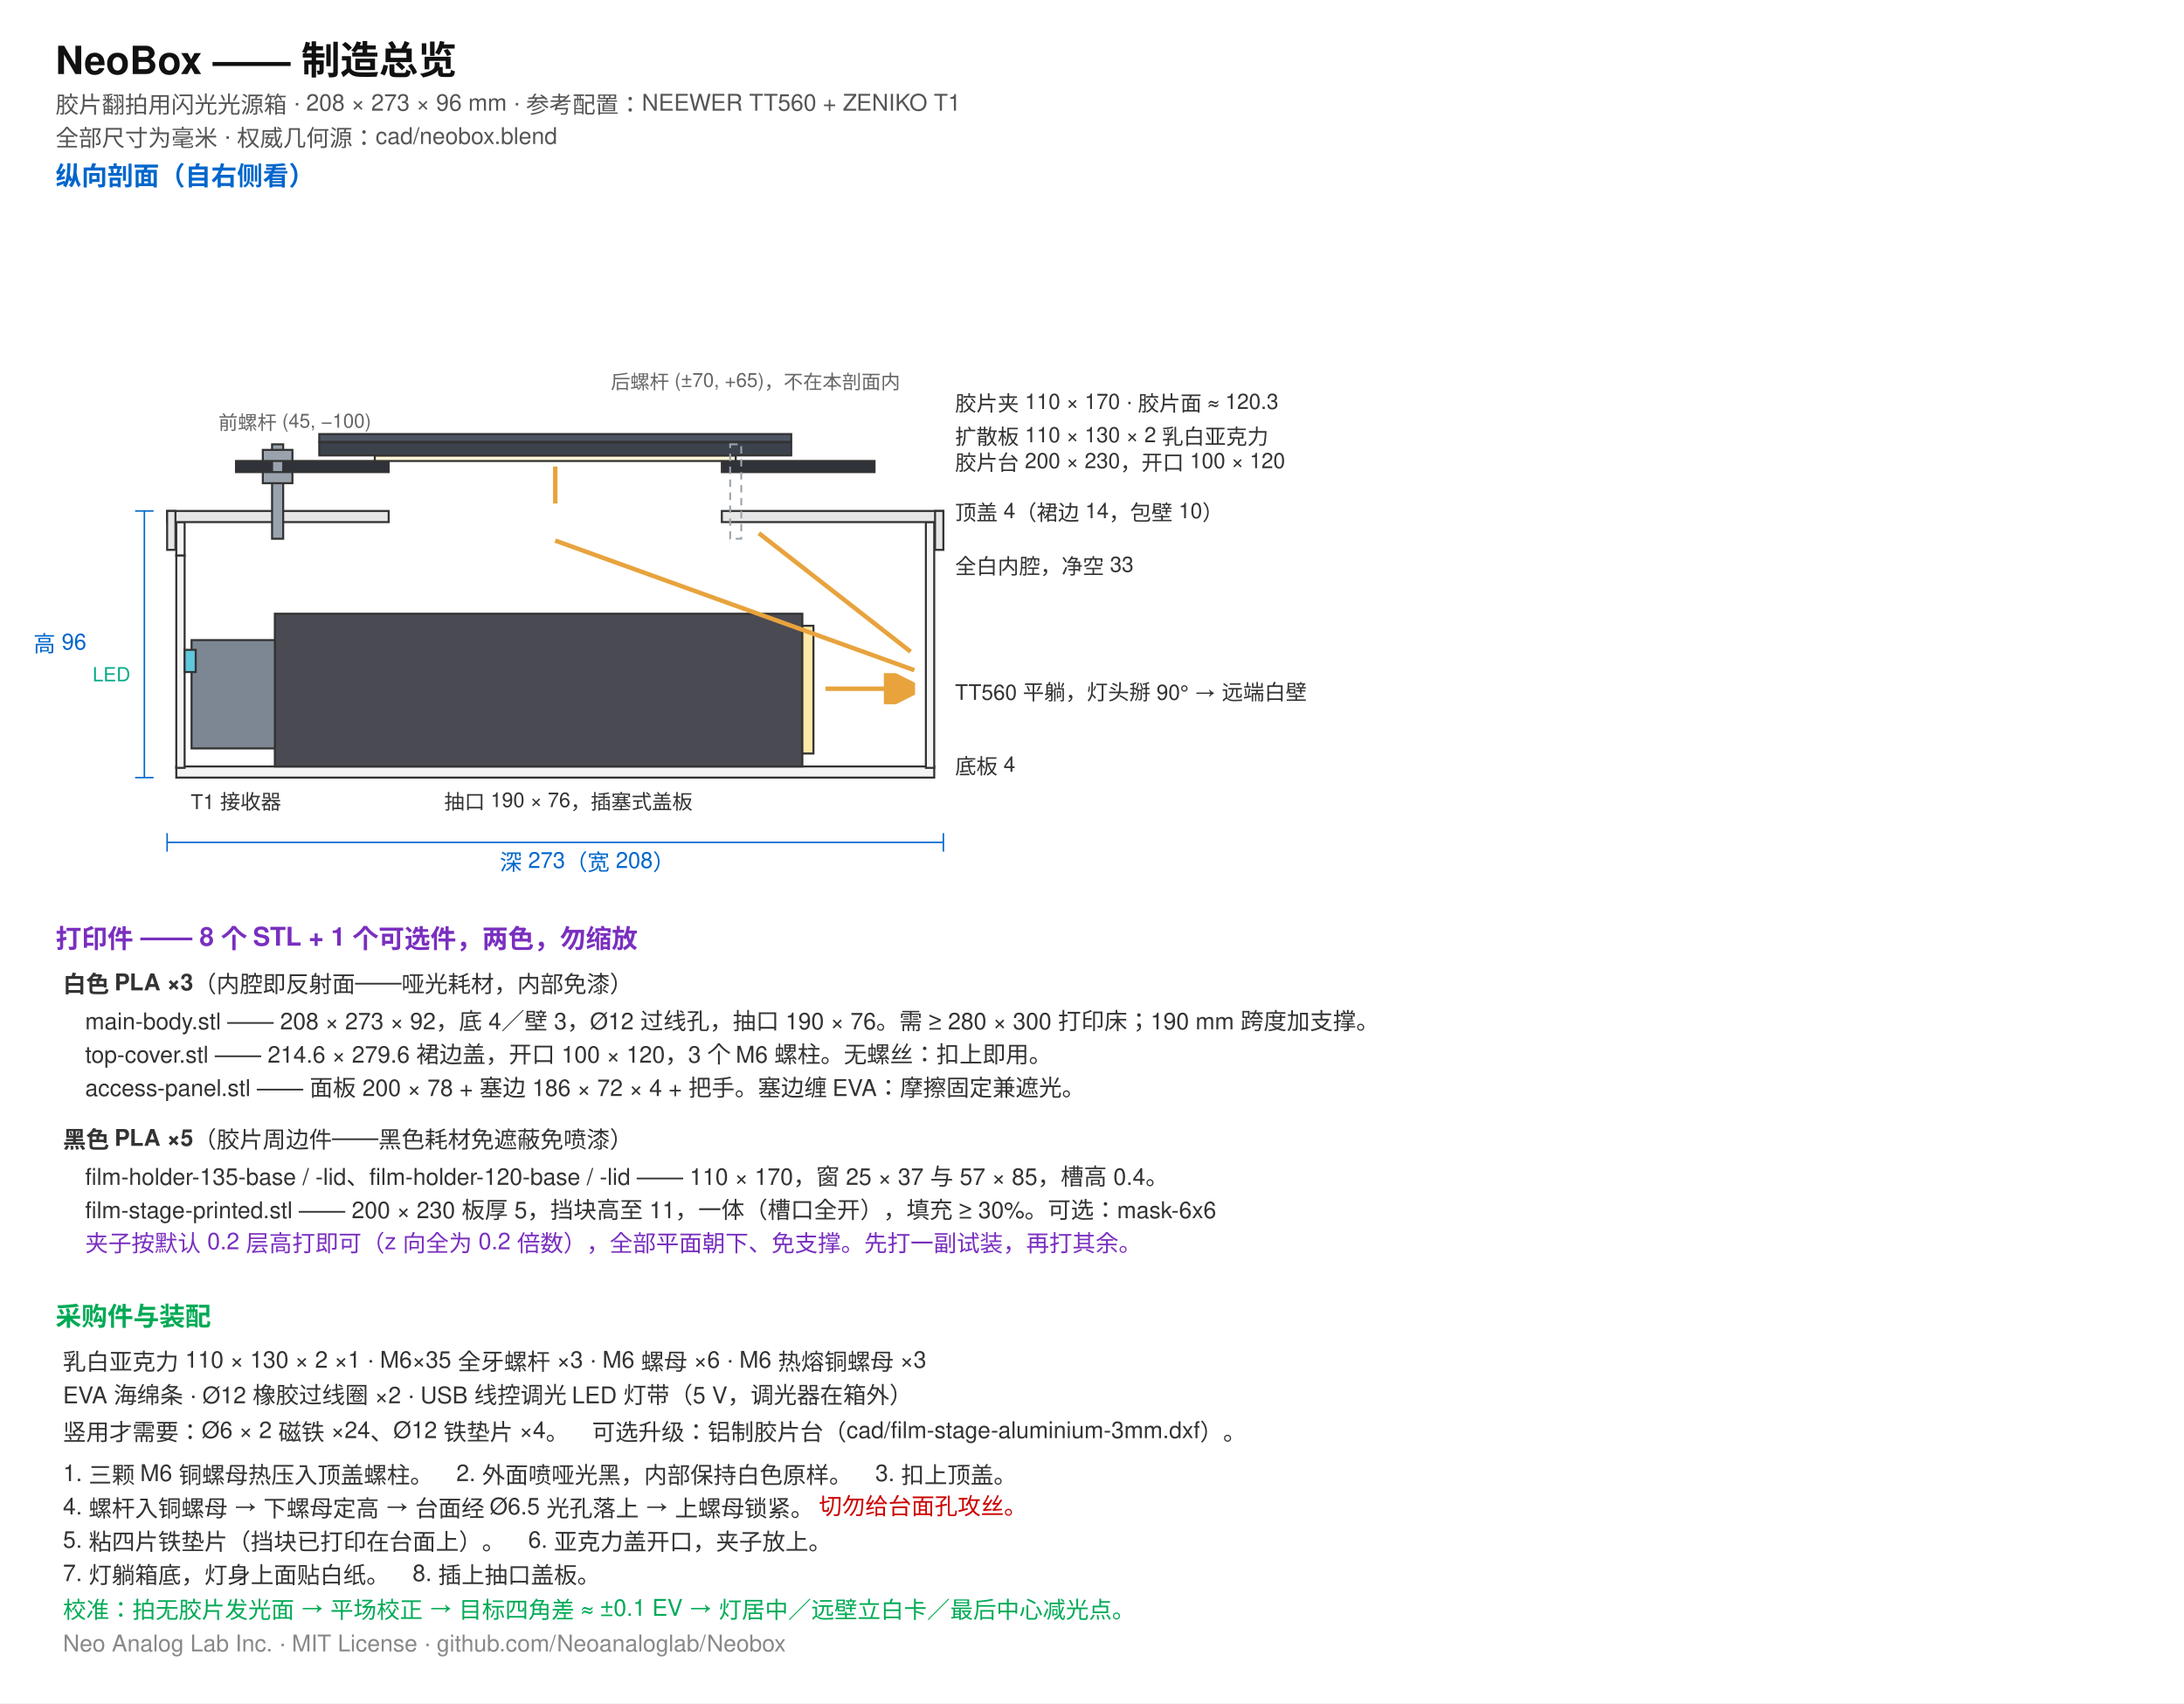
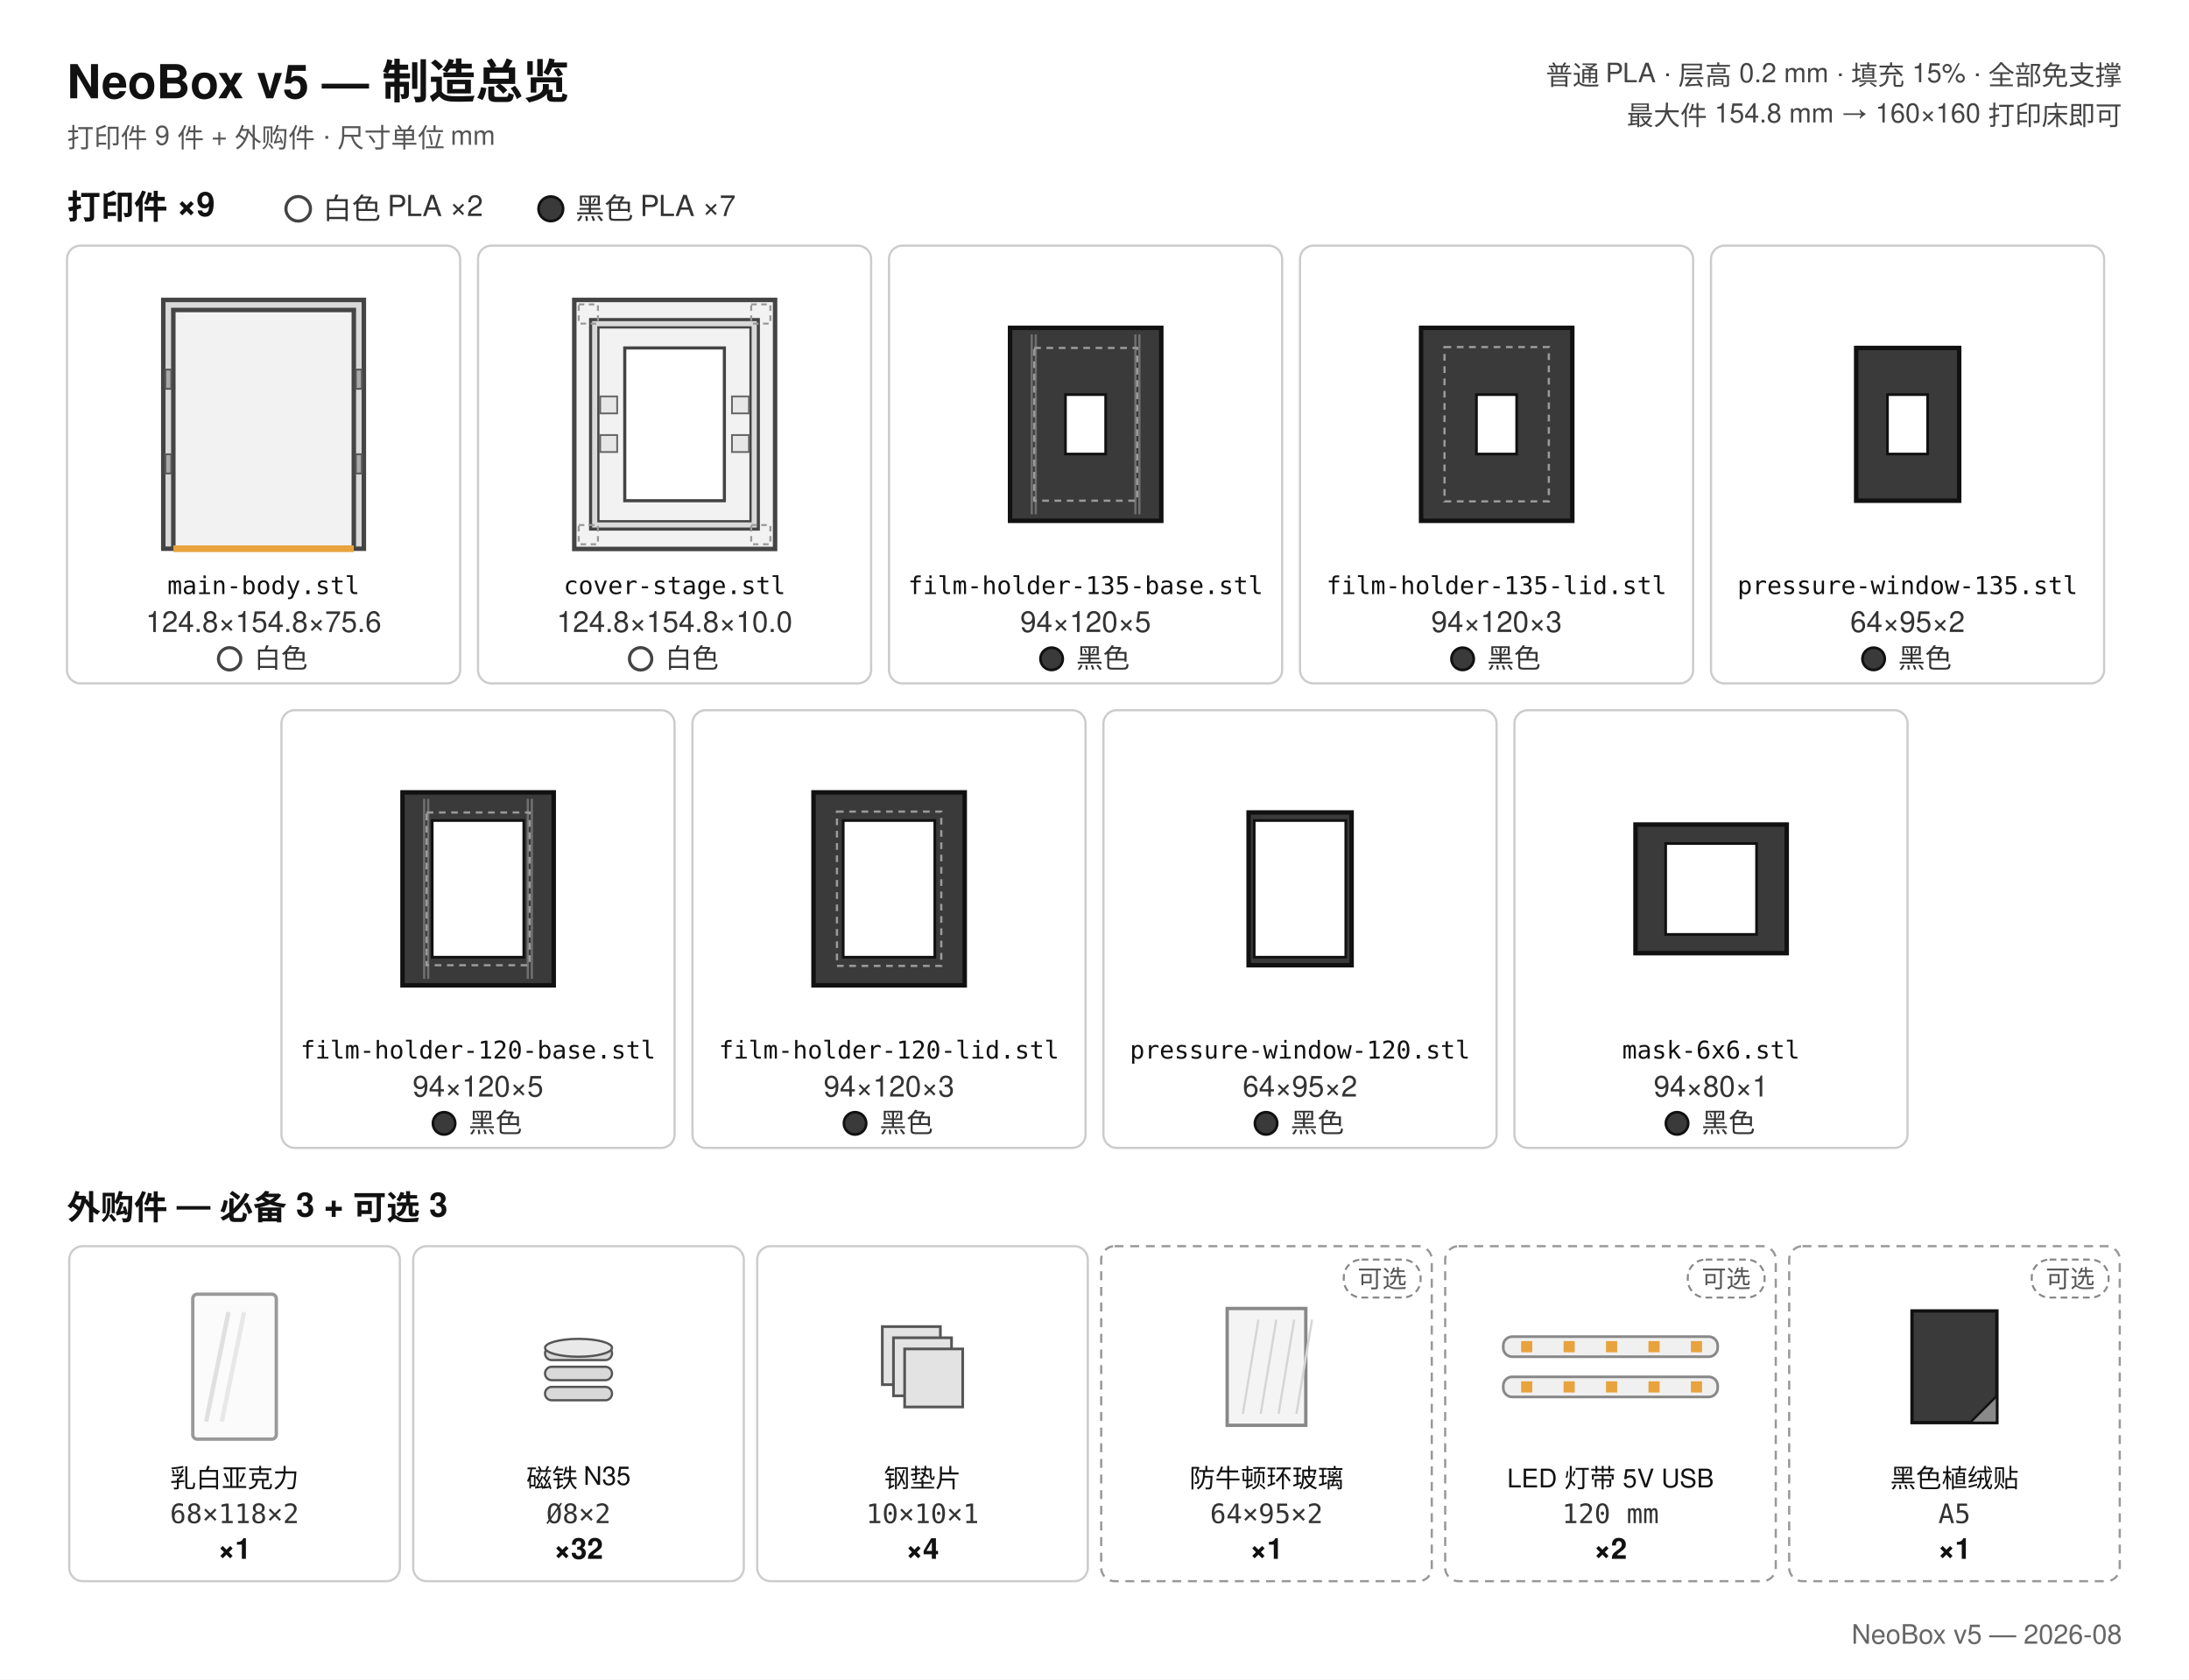
- <svg xmlns="http://www.w3.org/2000/svg" width="1180" height="920" viewBox="0 0 1180 920" font-family="Helvetica, Arial, sans-serif">
-   <rect width="1180" height="920" fill="#ffffff" />
-   <text x="30" y="40" font-size="21" font-weight="bold" fill="#111">NeoBox —— 制造总览</text>
-   <text x="30" y="61" font-size="12.5" fill="#555">胶片翻拍用闪光光源箱 · 208 × 273 × 96 mm · 参考配置：NEEWER TT560 + ZENIKO T1</text>
-   <text x="30" y="79" font-size="12.5" fill="#555">全部尺寸为毫米 · 权威几何源：cad/neobox.blend</text>
-   <text x="30" y="100" font-size="14" font-weight="bold" fill="#06c">纵向剖面（自右侧看）</text>
-   <g stroke="#333" stroke-width="1.1">
-     <rect x="95.25" y="414" width="409.5" height="6" fill="#f4f4f4" />
-     <rect x="500.25" y="282" width="4.5" height="132.75" fill="#f4f4f4" />
-     <rect x="95.25" y="300" width="4.5" height="114.75" fill="#f4f4f4" />
-     <rect x="95.25" y="282" width="4.5" height="18" fill="#f4f4f4" />
-     <rect x="90.3" y="276" width="119.7" height="6" fill="#e6e6e6" />
-     <rect x="390" y="276" width="119.7" height="6" fill="#e6e6e6" />
-     <rect x="90.3" y="276" width="4.5" height="21" fill="#e6e6e6" />
-     <rect x="505.2" y="276" width="4.5" height="21" fill="#e6e6e6" />
-     <rect x="148.5" y="331.5" width="285" height="82.5" fill="#4a4a52" />
-     <rect x="433.5" y="338" width="6" height="69" fill="#ffe9a8" />
-     <rect x="103.5" y="345.75" width="45" height="58.5" fill="#7d8794" />
-     <rect x="99.75" y="351" width="6" height="12" fill="#5ec8dd" />
-     <rect x="127.5" y="249" width="82.5" height="6" fill="#2f3238" />
-     <rect x="390" y="249" width="82.5" height="6" fill="#2f3238" />
-     <rect x="202.5" y="246" width="195" height="3" fill="#fff6d6" />
-     <rect x="172.5" y="238.95" width="255" height="7.05" fill="#3c424c" />
-     <rect x="172.5" y="234.45" width="255" height="4.2" fill="#4d5563" />
-     <rect x="147" y="240" width="6" height="51" fill="#9aa3ad" />
-     <rect x="142" y="255" width="16" height="6" fill="#9aa3ad" />
-     <rect x="142" y="243" width="16" height="6" fill="#9aa3ad" />
-   </g>
-   <g stroke="#9aa3ad" stroke-width="1" stroke-dasharray="4 3" fill="none">
-     <rect x="394.5" y="240" width="6" height="51" />
-   </g>
-   <g stroke="#e8a33d" stroke-width="2.4" fill="none" marker-end="url(#ar)">
-     <defs>
-       <marker id="ar" markerWidth="7" markerHeight="7" refX="6" refY="3.5" orient="auto">
-         <path d="M0,0 L7,3.5 L0,7 z" fill="#e8a33d" />
-       </marker>
-     </defs>
-     <path d="M446,372 L492,372" />
-     <path d="M494,362 L300,292" />
-     <path d="M492,352 L410,288" />
-     <path d="M300,272 L300,252" />
-   </g>
-   <g font-size="11.5" fill="#333">
-     <text x="516" y="418">底板 4</text>
-     <text x="516" y="378">TT560 平躺，灯头掰 90° → 远端白壁</text>
-     <text x="516" y="310">全白内腔，净空 33</text>
-     <text x="516" y="281">顶盖 4（裙边 14，包壁 10）</text>
-     <text x="516" y="254">胶片台 200 × 230，开口 100 × 120</text>
-     <text x="516" y="240">扩散板 110 × 130 × 2 乳白亚克力</text>
-     <text x="516" y="222">胶片夹 110 × 170 · 胶片面 ≈ 120.3</text>
-     <text x="103" y="437" font-size="11">T1 接收器</text>
-     <text x="240" y="437" font-size="11">抽口 190 × 76，插塞式盖板</text>
-     <text x="50" y="368" font-size="10.5" fill="#0a8">LED</text>
-     <text x="118" y="232" font-size="10.5" fill="#666">前螺杆 (45, −100)</text>
-     <text x="330" y="210" font-size="10.5" fill="#666">后螺杆 (±70, +65)，不在本剖面内</text>
-   </g>
-   <g stroke="#06c" stroke-width="0.8" fill="none">
-     <path d="M90.3,455 L509.7,455" />
-     <path d="M90.3,450 L90.3,460" />
-     <path d="M509.7,450 L509.7,460" />
-     <path d="M78,276 L78,420" />
-     <path d="M73,276 L83,276" />
-     <path d="M73,420 L83,420" />
-   </g>
-   <text x="270" y="470" font-size="12" fill="#06c">深 273（宽 208）</text>
-   <text x="18" y="352" font-size="12" fill="#06c">高 96</text>
-   <text x="30" y="512" font-size="14" font-weight="bold" fill="#7a2fbf">打印件 —— 8 个 STL + 1 个可选件，两色，勿缩放</text>
-   <g font-size="12.5" fill="#333">
-     <text x="34" y="536">
-       <tspan font-weight="bold">白色 PLA ×3</tspan>（内腔即反射面——哑光耗材，内部免漆）</text>
-     <text x="46" y="556">main-body.stl —— 208 × 273 × 92，底 4／壁 3，Ø12 过线孔，抽口 190 × 76。需 ≥ 280 × 300 打印床；190 mm 跨度加支撑。</text>
-     <text x="46" y="574">top-cover.stl —— 214.6 × 279.6 裙边盖，开口 100 × 120，3 个 M6 螺柱。无螺丝：扣上即用。</text>
-     <text x="46" y="592">access-panel.stl —— 面板 200 × 78 + 塞边 186 × 72 × 4 + 把手。塞边缠 EVA：摩擦固定兼遮光。</text>
-     <text x="34" y="620">
-       <tspan font-weight="bold">黑色 PLA ×5</tspan>（胶片周边件——黑色耗材免遮蔽免喷漆）</text>
-     <text x="46" y="640">film-holder-135-base / -lid、film-holder-120-base / -lid —— 110 × 170，窗 25 × 37 与 57 × 85，槽高 0.4。</text>
-     <text x="46" y="658">film-stage-printed.stl —— 200 × 230 板厚 5，挡块高至 11，一体（槽口全开），填充 ≥ 30%。可选：mask-6x6</text>
-     <text x="46" y="676" fill="#7a2fbf">夹子按默认 0.2 层高打即可（z 向全为 0.2 倍数），全部平面朝下、免支撑。先打一副试装，再打其余。</text>
-   </g>
-   <text x="30" y="716" font-size="14" font-weight="bold" fill="#0a5">采购件与装配</text>
-   <g font-size="12.5" fill="#333">
-     <text x="34" y="740">乳白亚克力 110 × 130 × 2 ×1 · M6×35 全牙螺杆 ×3 · M6 螺母 ×6 · M6 热熔铜螺母 ×3</text>
-     <text x="34" y="758">EVA 海绵条 · Ø12 橡胶过线圈 ×2 · USB 线控调光 LED 灯带（5 V，调光器在箱外）</text>
-     <text x="34" y="778">竖用才需要：Ø6 × 2 磁铁 ×24、Ø12 铁垫片 ×4。　可选升级：铝制胶片台（cad/film-stage-aluminium-3mm.dxf）。</text>
-     <text x="34" y="800">1. 三颗 M6 铜螺母热压入顶盖螺柱。　2. 外面喷哑光黑，内部保持白色原样。　3. 扣上顶盖。</text>
-     <text x="34" y="818">4. 螺杆入铜螺母 → 下螺母定高 → 台面经 Ø6.5 光孔落上 → 上螺母锁紧。 <tspan fill="#c00">切勿给台面孔攻丝。</tspan>
-     </text>
-     <text x="34" y="836">5. 粘四片铁垫片（挡块已打印在台面上）。　6. 亚克力盖开口，夹子放上。</text>
-     <text x="34" y="854">7. 灯躺箱底，灯身上面贴白纸。　8. 插上抽口盖板。</text>
-     <text x="34" y="874" fill="#0a5">校准：拍无胶片发光面 → 平场校正 → 目标四角差 ≈ ±0.1 EV → 灯居中／远壁立白卡／最后中心减光点。</text>
-     <text x="34" y="892" fill="#888">Neo Analog Lab Inc. · MIT License · github.com/Neoanaloglab/Neobox</text>
-   </g>
+ <svg xmlns="http://www.w3.org/2000/svg" width="980" height="752" viewBox="0 0 980 752">
+   <rect x="0.0" y="0.0" width="980.0" height="752.0" fill="#fff" />
+   <text x="30.0" y="44.0" font-family="Helvetica, Arial, sans-serif" font-size="21" fill="#111" text-anchor="start" font-weight="bold">NeoBox v5 — 制造总览</text>
+   <text x="30.0" y="66.0" font-family="Helvetica, Arial, sans-serif" font-size="12" fill="#555" text-anchor="start">打印件 9 件 + 外购件 · 尺寸单位 mm</text>
+   <text x="950.0" y="38.0" font-family="Helvetica, Arial, sans-serif" font-size="12" fill="#444" text-anchor="end">普通 PLA · 层高 0.2 mm · 填充 15% · 全部免支撑</text>
+   <text x="950.0" y="56.0" font-family="Helvetica, Arial, sans-serif" font-size="12" fill="#444" text-anchor="end">最大件 154.8 mm → 160×160 打印床即可</text>
+   <text x="30.0" y="98.0" font-family="Helvetica, Arial, sans-serif" font-size="15" fill="#111" text-anchor="start" font-weight="bold">打印件 ×9</text>
+   <circle cx="133.5" cy="93.5" r="5.5" fill="#fff" stroke="#444" stroke-width="1.4" />
+   <text x="144.5" y="98.0" font-family="Helvetica, Arial, sans-serif" font-size="13" fill="#333" text-anchor="start">白色 PLA ×2</text>
+   <circle cx="246.6" cy="93.5" r="5.5" fill="#3a3a3a" stroke="#111" stroke-width="1.2" />
+   <text x="257.6" y="98.0" font-family="Helvetica, Arial, sans-serif" font-size="13" fill="#333" text-anchor="start">黑色 PLA ×7</text>
+   <rect x="30.0" y="110.0" width="176.0" height="196.0" fill="#fff" stroke="#ccc" stroke-width="1" rx="6" />
+   <rect x="73.1" y="134.3" width="89.9" height="111.5" fill="#f2f2f2" stroke="#444" stroke-width="1" />
+   <path d="M 73.1 245.7 L 73.1 134.3 L 162.9 134.3 L 162.9 245.7 L 158.4 245.7 L 158.4 138.8 L 77.6 138.8 L 77.6 245.7 Z" fill="#d9d9d9" stroke="#444" stroke-width="2" />
+   <rect x="74.0" y="165.5" width="2.7" height="8.6" fill="#a8a8a8" stroke="#555" stroke-width="0.8" />
+   <rect x="159.3" y="165.5" width="2.7" height="8.6" fill="#a8a8a8" stroke="#555" stroke-width="0.8" />
+   <rect x="74.0" y="203.4" width="2.7" height="8.6" fill="#a8a8a8" stroke="#555" stroke-width="0.8" />
+   <rect x="159.3" y="203.4" width="2.7" height="8.6" fill="#a8a8a8" stroke="#555" stroke-width="0.8" />
+   <line x1="77.6" y1="245.7" x2="158.4" y2="245.7" stroke="#e8a33d" stroke-width="3" />
+   <text x="118.0" y="266.0" font-family="Menlo, Consolas, monospace" font-size="11" fill="#111" text-anchor="middle">main-body.stl</text>
+   <text x="118.0" y="283.0" font-family="Helvetica, Arial, sans-serif" font-size="13" fill="#333" text-anchor="middle">124.8×154.8×75.6</text>
+   <circle cx="102.8" cy="295.0" r="5" fill="#fff" stroke="#444" stroke-width="1.4" />
+   <text x="113.8" y="299.0" font-family="Helvetica, Arial, sans-serif" font-size="12" fill="#333" text-anchor="start">白色</text>
+   <rect x="214.0" y="110.0" width="176.0" height="196.0" fill="#fff" stroke="#ccc" stroke-width="1" rx="6" />
+   <rect x="257.1" y="134.3" width="89.9" height="111.5" fill="#f2f2f2" stroke="#444" stroke-width="2" />
+   <rect x="264.4" y="143.1" width="75.1" height="93.8" fill="#d9d9d9" stroke="#444" stroke-width="1.4" />
+   <rect x="267.9" y="146.6" width="68.1" height="86.8" fill="#f2f2f2" stroke="#444" stroke-width="1" />
+   <rect x="279.7" y="155.8" width="44.6" height="68.4" fill="#fff" stroke="#444" stroke-width="1.4" />
+   <rect x="268.7" y="177.5" width="7.6" height="7.6" fill="#e6e6e6" stroke="#666" stroke-width="0.8" />
+   <rect x="268.7" y="194.8" width="7.6" height="7.6" fill="#e6e6e6" stroke="#666" stroke-width="0.8" />
+   <rect x="327.7" y="177.5" width="7.6" height="7.6" fill="#e6e6e6" stroke="#666" stroke-width="0.8" />
+   <rect x="327.7" y="194.8" width="7.6" height="7.6" fill="#e6e6e6" stroke="#666" stroke-width="0.8" />
+   <rect x="259.1" y="136.3" width="8.6" height="8.6" fill="none" stroke="#999" stroke-width="0.9" stroke-dasharray="2.5,2" />
+   <rect x="259.1" y="235.1" width="8.6" height="8.6" fill="none" stroke="#999" stroke-width="0.9" stroke-dasharray="2.5,2" />
+   <rect x="336.3" y="136.3" width="8.6" height="8.6" fill="none" stroke="#999" stroke-width="0.9" stroke-dasharray="2.5,2" />
+   <rect x="336.3" y="235.1" width="8.6" height="8.6" fill="none" stroke="#999" stroke-width="0.9" stroke-dasharray="2.5,2" />
+   <text x="302.0" y="266.0" font-family="Menlo, Consolas, monospace" font-size="11" fill="#111" text-anchor="middle">cover-stage.stl</text>
+   <text x="302.0" y="283.0" font-family="Helvetica, Arial, sans-serif" font-size="13" fill="#333" text-anchor="middle">124.8×154.8×10.0</text>
+   <circle cx="286.8" cy="295.0" r="5" fill="#fff" stroke="#444" stroke-width="1.4" />
+   <text x="297.8" y="299.0" font-family="Helvetica, Arial, sans-serif" font-size="12" fill="#333" text-anchor="start">白色</text>
+   <rect x="398.0" y="110.0" width="176.0" height="196.0" fill="#fff" stroke="#ccc" stroke-width="1" rx="6" />
+   <rect x="452.2" y="146.8" width="67.7" height="86.4" fill="#3a3a3a" stroke="#111" stroke-width="2" />
+   <line x1="463.7" y1="149.7" x2="463.7" y2="230.3" stroke="#6f6f6f" stroke-width="1" />
+   <line x1="461.9" y1="149.7" x2="461.9" y2="230.3" stroke="#6f6f6f" stroke-width="1" />
+   <line x1="508.3" y1="149.7" x2="508.3" y2="230.3" stroke="#6f6f6f" stroke-width="1" />
+   <line x1="510.1" y1="149.7" x2="510.1" y2="230.3" stroke="#6f6f6f" stroke-width="1" />
+   <rect x="463.0" y="155.8" width="46.1" height="68.4" fill="none" stroke="#9a9a9a" stroke-width="1" stroke-dasharray="3,2.5" />
+   <rect x="477.0" y="176.7" width="18.0" height="26.6" fill="#fff" stroke="#111" stroke-width="1.2" />
+   <text x="486.0" y="266.0" font-family="Menlo, Consolas, monospace" font-size="11" fill="#111" text-anchor="middle">film-holder-135-base.stl</text>
+   <text x="486.0" y="283.0" font-family="Helvetica, Arial, sans-serif" font-size="13" fill="#333" text-anchor="middle">94×120×5</text>
+   <circle cx="470.8" cy="295.0" r="5" fill="#3a3a3a" stroke="#111" stroke-width="1.2" />
+   <text x="481.8" y="299.0" font-family="Helvetica, Arial, sans-serif" font-size="12" fill="#333" text-anchor="start">黑色</text>
+   <rect x="582.0" y="110.0" width="176.0" height="196.0" fill="#fff" stroke="#ccc" stroke-width="1" rx="6" />
+   <rect x="636.2" y="146.8" width="67.7" height="86.4" fill="#3a3a3a" stroke="#111" stroke-width="2" />
+   <rect x="646.7" y="155.4" width="46.7" height="69.1" fill="none" stroke="#9a9a9a" stroke-width="1" stroke-dasharray="3,2.5" />
+   <rect x="661.0" y="176.7" width="18.0" height="26.6" fill="#fff" stroke="#111" stroke-width="1.2" />
+   <text x="670.0" y="266.0" font-family="Menlo, Consolas, monospace" font-size="11" fill="#111" text-anchor="middle">film-holder-135-lid.stl</text>
+   <text x="670.0" y="283.0" font-family="Helvetica, Arial, sans-serif" font-size="13" fill="#333" text-anchor="middle">94×120×3</text>
+   <circle cx="654.8" cy="295.0" r="5" fill="#3a3a3a" stroke="#111" stroke-width="1.2" />
+   <text x="665.8" y="299.0" font-family="Helvetica, Arial, sans-serif" font-size="12" fill="#333" text-anchor="start">黑色</text>
+   <rect x="766.0" y="110.0" width="176.0" height="196.0" fill="#fff" stroke="#ccc" stroke-width="1" rx="6" />
+   <rect x="831.0" y="155.8" width="46.1" height="68.4" fill="#3a3a3a" stroke="#111" stroke-width="2" />
+   <rect x="845.0" y="176.7" width="18.0" height="26.6" fill="#fff" stroke="#111" stroke-width="1.2" />
+   <text x="854.0" y="266.0" font-family="Menlo, Consolas, monospace" font-size="11" fill="#111" text-anchor="middle">pressure-window-135.stl</text>
+   <text x="854.0" y="283.0" font-family="Helvetica, Arial, sans-serif" font-size="13" fill="#333" text-anchor="middle">64×95×2</text>
+   <circle cx="838.8" cy="295.0" r="5" fill="#3a3a3a" stroke="#111" stroke-width="1.2" />
+   <text x="849.8" y="299.0" font-family="Helvetica, Arial, sans-serif" font-size="12" fill="#333" text-anchor="start">黑色</text>
+   <rect x="126.0" y="318.0" width="176.0" height="196.0" fill="#fff" stroke="#ccc" stroke-width="1" rx="6" />
+   <rect x="180.2" y="354.8" width="67.7" height="86.4" fill="#3a3a3a" stroke="#111" stroke-width="2" />
+   <line x1="191.7" y1="357.7" x2="191.7" y2="438.3" stroke="#6f6f6f" stroke-width="1" />
+   <line x1="189.9" y1="357.7" x2="189.9" y2="438.3" stroke="#6f6f6f" stroke-width="1" />
+   <line x1="236.3" y1="357.7" x2="236.3" y2="438.3" stroke="#6f6f6f" stroke-width="1" />
+   <line x1="238.1" y1="357.7" x2="238.1" y2="438.3" stroke="#6f6f6f" stroke-width="1" />
+   <rect x="191.0" y="363.8" width="46.1" height="68.4" fill="none" stroke="#9a9a9a" stroke-width="1" stroke-dasharray="3,2.5" />
+   <rect x="193.5" y="367.4" width="41.0" height="61.2" fill="#fff" stroke="#111" stroke-width="1.2" />
+   <text x="214.0" y="474.0" font-family="Menlo, Consolas, monospace" font-size="11" fill="#111" text-anchor="middle">film-holder-120-base.stl</text>
+   <text x="214.0" y="491.0" font-family="Helvetica, Arial, sans-serif" font-size="13" fill="#333" text-anchor="middle">94×120×5</text>
+   <circle cx="198.8" cy="503.0" r="5" fill="#3a3a3a" stroke="#111" stroke-width="1.2" />
+   <text x="209.8" y="507.0" font-family="Helvetica, Arial, sans-serif" font-size="12" fill="#333" text-anchor="start">黑色</text>
+   <rect x="310.0" y="318.0" width="176.0" height="196.0" fill="#fff" stroke="#ccc" stroke-width="1" rx="6" />
+   <rect x="364.2" y="354.8" width="67.7" height="86.4" fill="#3a3a3a" stroke="#111" stroke-width="2" />
+   <rect x="374.7" y="363.4" width="46.7" height="69.1" fill="none" stroke="#9a9a9a" stroke-width="1" stroke-dasharray="3,2.5" />
+   <rect x="377.5" y="367.4" width="41.0" height="61.2" fill="#fff" stroke="#111" stroke-width="1.2" />
+   <text x="398.0" y="474.0" font-family="Menlo, Consolas, monospace" font-size="11" fill="#111" text-anchor="middle">film-holder-120-lid.stl</text>
+   <text x="398.0" y="491.0" font-family="Helvetica, Arial, sans-serif" font-size="13" fill="#333" text-anchor="middle">94×120×3</text>
+   <circle cx="382.8" cy="503.0" r="5" fill="#3a3a3a" stroke="#111" stroke-width="1.2" />
+   <text x="393.8" y="507.0" font-family="Helvetica, Arial, sans-serif" font-size="12" fill="#333" text-anchor="start">黑色</text>
+   <rect x="494.0" y="318.0" width="176.0" height="196.0" fill="#fff" stroke="#ccc" stroke-width="1" rx="6" />
+   <rect x="559.0" y="363.8" width="46.1" height="68.4" fill="#3a3a3a" stroke="#111" stroke-width="2" />
+   <rect x="561.5" y="367.4" width="41.0" height="61.2" fill="#fff" stroke="#111" stroke-width="1.2" />
+   <text x="582.0" y="474.0" font-family="Menlo, Consolas, monospace" font-size="11" fill="#111" text-anchor="middle">pressure-window-120.stl</text>
+   <text x="582.0" y="491.0" font-family="Helvetica, Arial, sans-serif" font-size="13" fill="#333" text-anchor="middle">64×95×2</text>
+   <circle cx="566.8" cy="503.0" r="5" fill="#3a3a3a" stroke="#111" stroke-width="1.2" />
+   <text x="577.8" y="507.0" font-family="Helvetica, Arial, sans-serif" font-size="12" fill="#333" text-anchor="start">黑色</text>
+   <rect x="678.0" y="318.0" width="176.0" height="196.0" fill="#fff" stroke="#ccc" stroke-width="1" rx="6" />
+   <rect x="732.2" y="369.2" width="67.7" height="57.6" fill="#3a3a3a" stroke="#111" stroke-width="2" />
+   <rect x="745.7" y="377.7" width="40.7" height="40.7" fill="#fff" stroke="#111" stroke-width="1.2" />
+   <text x="766.0" y="474.0" font-family="Menlo, Consolas, monospace" font-size="11" fill="#111" text-anchor="middle">mask-6x6.stl</text>
+   <text x="766.0" y="491.0" font-family="Helvetica, Arial, sans-serif" font-size="13" fill="#333" text-anchor="middle">94×80×1</text>
+   <circle cx="750.8" cy="503.0" r="5" fill="#3a3a3a" stroke="#111" stroke-width="1.2" />
+   <text x="761.8" y="507.0" font-family="Helvetica, Arial, sans-serif" font-size="12" fill="#333" text-anchor="start">黑色</text>
+   <text x="30.0" y="546.0" font-family="Helvetica, Arial, sans-serif" font-size="15" fill="#111" text-anchor="start" font-weight="bold">外购件 — 必备 3 + 可选 3</text>
+   <rect x="31.0" y="558.0" width="148.0" height="150.0" fill="#fff" stroke="#ccc" stroke-width="1" rx="6" />
+   <rect x="86.3" y="579.5" width="37.4" height="64.9" fill="#fbfbfb" stroke="#999" stroke-width="1.5" rx="2" />
+   <line x1="92.3" y1="636.5" x2="102.3" y2="587.5" stroke="#e0e0e0" stroke-width="2" />
+   <line x1="99.3" y1="636.5" x2="109.3" y2="587.5" stroke="#e8e8e8" stroke-width="2" />
+   <text x="105.0" y="666.0" font-family="Helvetica, Arial, sans-serif" font-size="11.5" fill="#111" text-anchor="middle">乳白亚克力</text>
+   <text x="105.0" y="682.0" font-family="Menlo, Consolas, monospace" font-size="12" fill="#333" text-anchor="middle">68×118×2</text>
+   <text x="105.0" y="698.0" font-family="Helvetica, Arial, sans-serif" font-size="13" fill="#111" text-anchor="middle" font-weight="bold">×1</text>
+   <rect x="185.0" y="558.0" width="148.0" height="150.0" fill="#fff" stroke="#ccc" stroke-width="1" rx="6" />
+   <rect x="244.0" y="621.0" width="30.0" height="6.0" fill="#d9d9d9" stroke="#555" stroke-width="1" rx="3" />
+   <rect x="244.0" y="612.0" width="30.0" height="6.0" fill="#d9d9d9" stroke="#555" stroke-width="1" rx="3" />
+   <rect x="244.0" y="603.0" width="30.0" height="6.0" fill="#d9d9d9" stroke="#555" stroke-width="1" rx="3" />
+   <ellipse cx="259.0" cy="603.5" rx="15" ry="4" fill="#e9e9e9" stroke="#555" stroke-width="1" />
+   <text x="259.0" y="666.0" font-family="Helvetica, Arial, sans-serif" font-size="11.5" fill="#111" text-anchor="middle">磁铁 N35</text>
+   <text x="259.0" y="682.0" font-family="Menlo, Consolas, monospace" font-size="12" fill="#333" text-anchor="middle">Ø8×2</text>
+   <text x="259.0" y="698.0" font-family="Helvetica, Arial, sans-serif" font-size="13" fill="#111" text-anchor="middle" font-weight="bold">×32</text>
+   <rect x="339.0" y="558.0" width="148.0" height="150.0" fill="#fff" stroke="#ccc" stroke-width="1" rx="6" />
+   <rect x="395.0" y="594.0" width="26.0" height="26.0" fill="#e3e3e3" stroke="#555" stroke-width="1.2" />
+   <rect x="400.0" y="599.0" width="26.0" height="26.0" fill="#e3e3e3" stroke="#555" stroke-width="1.2" />
+   <rect x="405.0" y="604.0" width="26.0" height="26.0" fill="#e3e3e3" stroke="#555" stroke-width="1.2" />
+   <text x="413.0" y="666.0" font-family="Helvetica, Arial, sans-serif" font-size="11.5" fill="#111" text-anchor="middle">钢垫片</text>
+   <text x="413.0" y="682.0" font-family="Menlo, Consolas, monospace" font-size="12" fill="#333" text-anchor="middle">10×10×1</text>
+   <text x="413.0" y="698.0" font-family="Helvetica, Arial, sans-serif" font-size="13" fill="#111" text-anchor="middle" font-weight="bold">×4</text>
+   <rect x="493.0" y="558.0" width="148.0" height="150.0" fill="#fff" stroke="#999" stroke-width="1" stroke-dasharray="4,3" rx="6" />
+   <rect x="549.4" y="585.9" width="35.2" height="52.3" fill="#f4f4f4" stroke="#888" stroke-width="1.5" />
+   <line x1="556.4" y1="633.1" x2="563.4" y2="590.9" stroke="#d5d5d5" stroke-width="1" />
+   <line x1="564.4" y1="633.1" x2="571.4" y2="590.9" stroke="#d5d5d5" stroke-width="1" />
+   <line x1="572.4" y1="633.1" x2="579.4" y2="590.9" stroke="#d5d5d5" stroke-width="1" />
+   <line x1="580.4" y1="633.1" x2="587.4" y2="590.9" stroke="#d5d5d5" stroke-width="1" />
+   <rect x="601.6" y="564.0" width="34.4" height="17.0" fill="#fff" stroke="#888" stroke-width="0.9" stroke-dasharray="3,2" rx="8" />
+   <text x="618.8" y="576.5" font-family="Helvetica, Arial, sans-serif" font-size="11" fill="#555" text-anchor="middle">可选</text>
+   <text x="567.0" y="666.0" font-family="Helvetica, Arial, sans-serif" font-size="11.5" fill="#111" text-anchor="middle">防牛顿环玻璃</text>
+   <text x="567.0" y="682.0" font-family="Menlo, Consolas, monospace" font-size="12" fill="#333" text-anchor="middle">64×95×2</text>
+   <text x="567.0" y="698.0" font-family="Helvetica, Arial, sans-serif" font-size="13" fill="#111" text-anchor="middle" font-weight="bold">×1</text>
+   <rect x="647.0" y="558.0" width="148.0" height="150.0" fill="#fff" stroke="#999" stroke-width="1" stroke-dasharray="4,3" rx="6" />
+   <rect x="673.0" y="598.5" width="96.0" height="9.0" fill="#f0f0f0" stroke="#888" stroke-width="1.2" rx="4" />
+   <rect x="681.0" y="600.5" width="5.0" height="5.0" fill="#e8a33d" stroke="none" stroke-width="0" />
+   <rect x="700.0" y="600.5" width="5.0" height="5.0" fill="#e8a33d" stroke="none" stroke-width="0" />
+   <rect x="719.0" y="600.5" width="5.0" height="5.0" fill="#e8a33d" stroke="none" stroke-width="0" />
+   <rect x="738.0" y="600.5" width="5.0" height="5.0" fill="#e8a33d" stroke="none" stroke-width="0" />
+   <rect x="757.0" y="600.5" width="5.0" height="5.0" fill="#e8a33d" stroke="none" stroke-width="0" />
+   <rect x="673.0" y="616.5" width="96.0" height="9.0" fill="#f0f0f0" stroke="#888" stroke-width="1.2" rx="4" />
+   <rect x="681.0" y="618.5" width="5.0" height="5.0" fill="#e8a33d" stroke="none" stroke-width="0" />
+   <rect x="700.0" y="618.5" width="5.0" height="5.0" fill="#e8a33d" stroke="none" stroke-width="0" />
+   <rect x="719.0" y="618.5" width="5.0" height="5.0" fill="#e8a33d" stroke="none" stroke-width="0" />
+   <rect x="738.0" y="618.5" width="5.0" height="5.0" fill="#e8a33d" stroke="none" stroke-width="0" />
+   <rect x="757.0" y="618.5" width="5.0" height="5.0" fill="#e8a33d" stroke="none" stroke-width="0" />
+   <rect x="755.6" y="564.0" width="34.4" height="17.0" fill="#fff" stroke="#888" stroke-width="0.9" stroke-dasharray="3,2" rx="8" />
+   <text x="772.8" y="576.5" font-family="Helvetica, Arial, sans-serif" font-size="11" fill="#555" text-anchor="middle">可选</text>
+   <text x="721.0" y="666.0" font-family="Helvetica, Arial, sans-serif" font-size="11.5" fill="#111" text-anchor="middle">LED 灯带 5V USB</text>
+   <text x="721.0" y="682.0" font-family="Menlo, Consolas, monospace" font-size="12" fill="#333" text-anchor="middle">120 mm</text>
+   <text x="721.0" y="698.0" font-family="Helvetica, Arial, sans-serif" font-size="13" fill="#111" text-anchor="middle" font-weight="bold">×2</text>
+   <rect x="801.0" y="558.0" width="148.0" height="150.0" fill="#fff" stroke="#999" stroke-width="1" stroke-dasharray="4,3" rx="6" />
+   <rect x="856.0" y="587.0" width="38.0" height="50.0" fill="#3a3a3a" stroke="#111" stroke-width="1.5" />
+   <path d="M 894.0 625.0 L 894.0 637.0 L 882.0 637.0 Z" fill="#8a8a8a" stroke="#111" stroke-width="1" />
+   <rect x="909.6" y="564.0" width="34.4" height="17.0" fill="#fff" stroke="#888" stroke-width="0.9" stroke-dasharray="3,2" rx="8" />
+   <text x="926.8" y="576.5" font-family="Helvetica, Arial, sans-serif" font-size="11" fill="#555" text-anchor="middle">可选</text>
+   <text x="875.0" y="666.0" font-family="Helvetica, Arial, sans-serif" font-size="11.5" fill="#111" text-anchor="middle">黑色植绒贴</text>
+   <text x="875.0" y="682.0" font-family="Menlo, Consolas, monospace" font-size="12" fill="#333" text-anchor="middle">A5</text>
+   <text x="875.0" y="698.0" font-family="Helvetica, Arial, sans-serif" font-size="13" fill="#111" text-anchor="middle" font-weight="bold">×1</text>
+   <text x="950.0" y="736.0" font-family="Helvetica, Arial, sans-serif" font-size="12" fill="#666" text-anchor="end">NeoBox v5 — 2026-08</text>
</svg>
